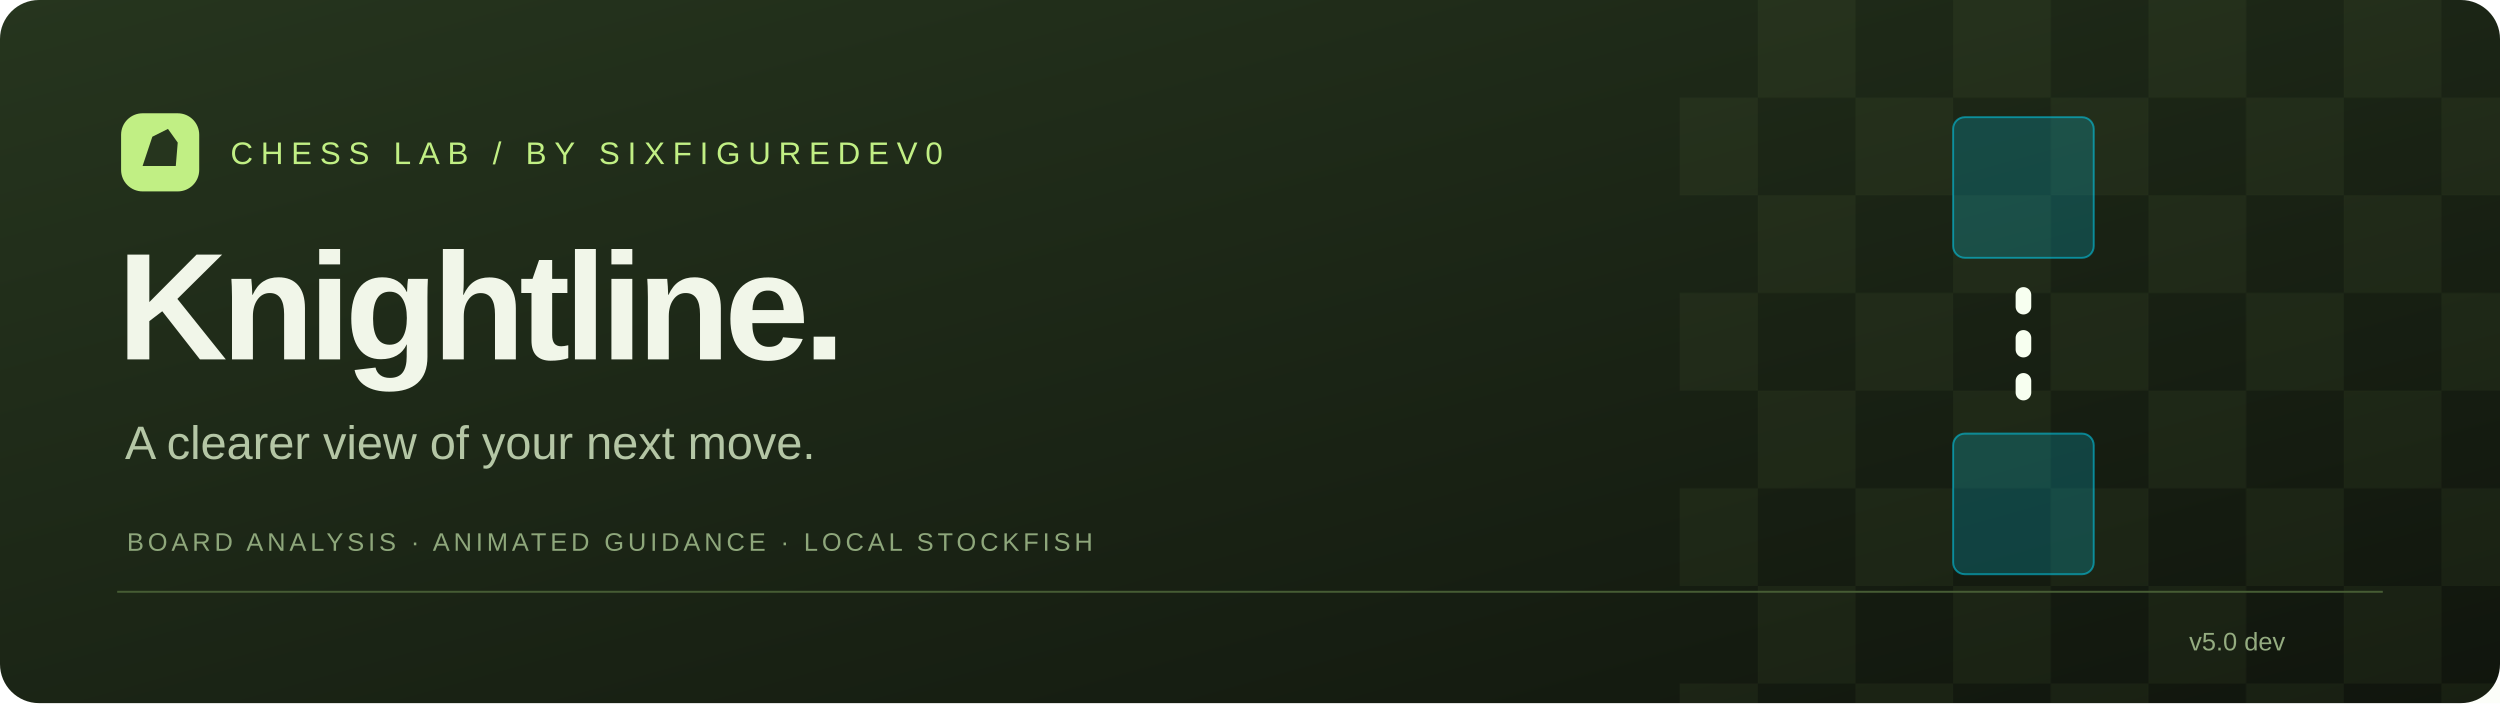
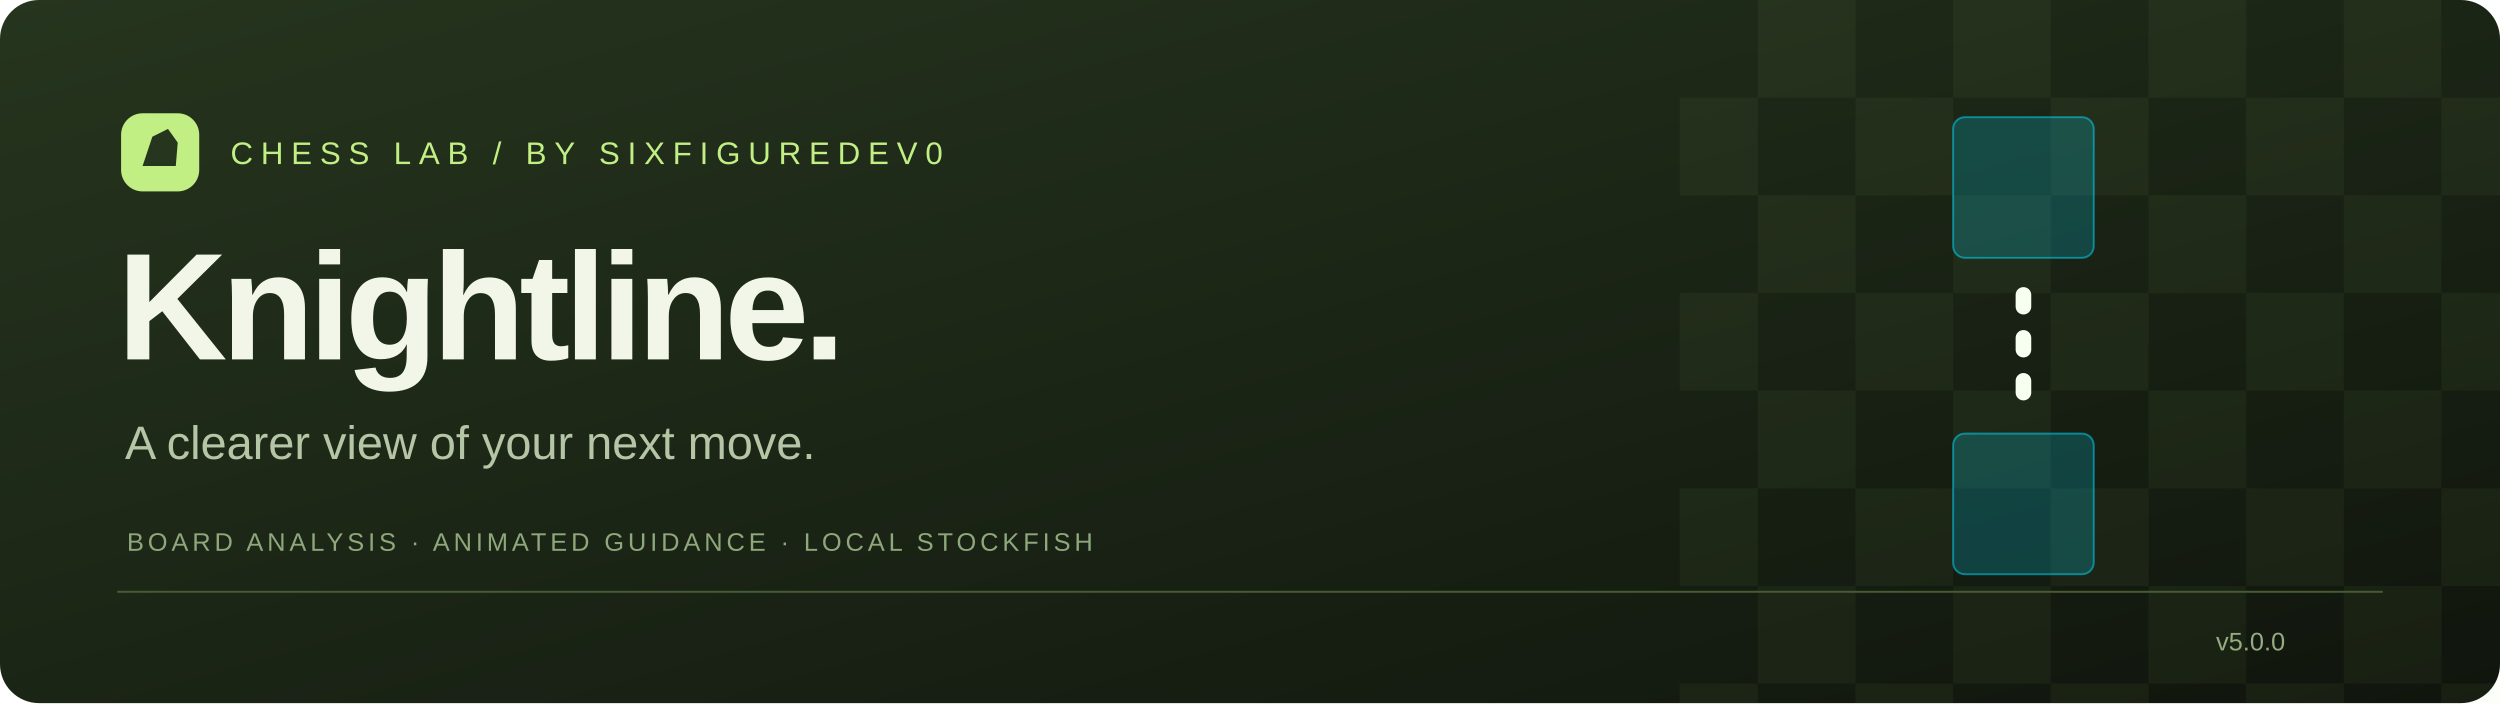
<svg xmlns="http://www.w3.org/2000/svg" width="1280" height="360" viewBox="0 0 1280 360">
  <defs>
    <linearGradient id="b" x2="1" y2="1">
      <stop stop-color="#26351e" />
      <stop offset="1" stop-color="#10150d" />
    </linearGradient>
    <pattern id="board" width="100" height="100" patternUnits="userSpaceOnUse">
      <path fill="#c1ef840c" d="M0 0h50v50H0zM50 50h50v50H50z" />
    </pattern>
  </defs>
  <rect width="1280" height="360" rx="20" fill="url(#b)" />
  <rect x="860" width="420" height="360" fill="url(#board)" />
  <path d="M60 303h1160" stroke="#465c34" />
  <rect x="62" y="58" width="40" height="40" rx="11" fill="#c1ef84" />
  <path d="m73 85 5-15 8-4 5 7-1 12z" fill="#26351e" />
  <text x="118" y="84" font-family="Segoe UI,Arial,sans-serif" font-size="16" letter-spacing="4" fill="#c1ef84">CHESS LAB / BY SIXFIGUREDEV0</text>
  <text x="60" y="184" font-family="Segoe UI,Arial,sans-serif" font-size="78" font-weight="600" letter-spacing="-3" fill="#f1f6e9">Knightline.</text>
  <text x="64" y="235" font-family="Segoe UI,Arial,sans-serif" font-size="24" fill="#b4c6a5">A clearer view of your next move.</text>
  <text x="65" y="282" font-family="Segoe UI,Arial,sans-serif" font-size="13" letter-spacing="2" fill="#8ea77b">BOARD ANALYSIS · ANIMATED GUIDANCE · LOCAL STOCKFISH</text>
  <rect x="1000" y="60" width="72" height="72" rx="6" fill="#00dcff" fill-opacity=".2" stroke="#00dcff" stroke-opacity=".5" />
  <rect x="1000" y="222" width="72" height="72" rx="6" fill="#00dcff" fill-opacity=".2" stroke="#00dcff" stroke-opacity=".5" />
  <path d="M1036 151v53" stroke="#f7fff0" stroke-width="8" stroke-dasharray="6 16" stroke-linecap="round" />
-   <text x="1170" y="333" font-family="Segoe UI,Arial,sans-serif" font-size="13" text-anchor="end" fill="#94ac80">v5.0 dev</text>
+   <text x="1170" y="333" font-family="Segoe UI,Arial,sans-serif" font-size="13" text-anchor="end" fill="#94ac80">v5.0.0</text>
</svg>
